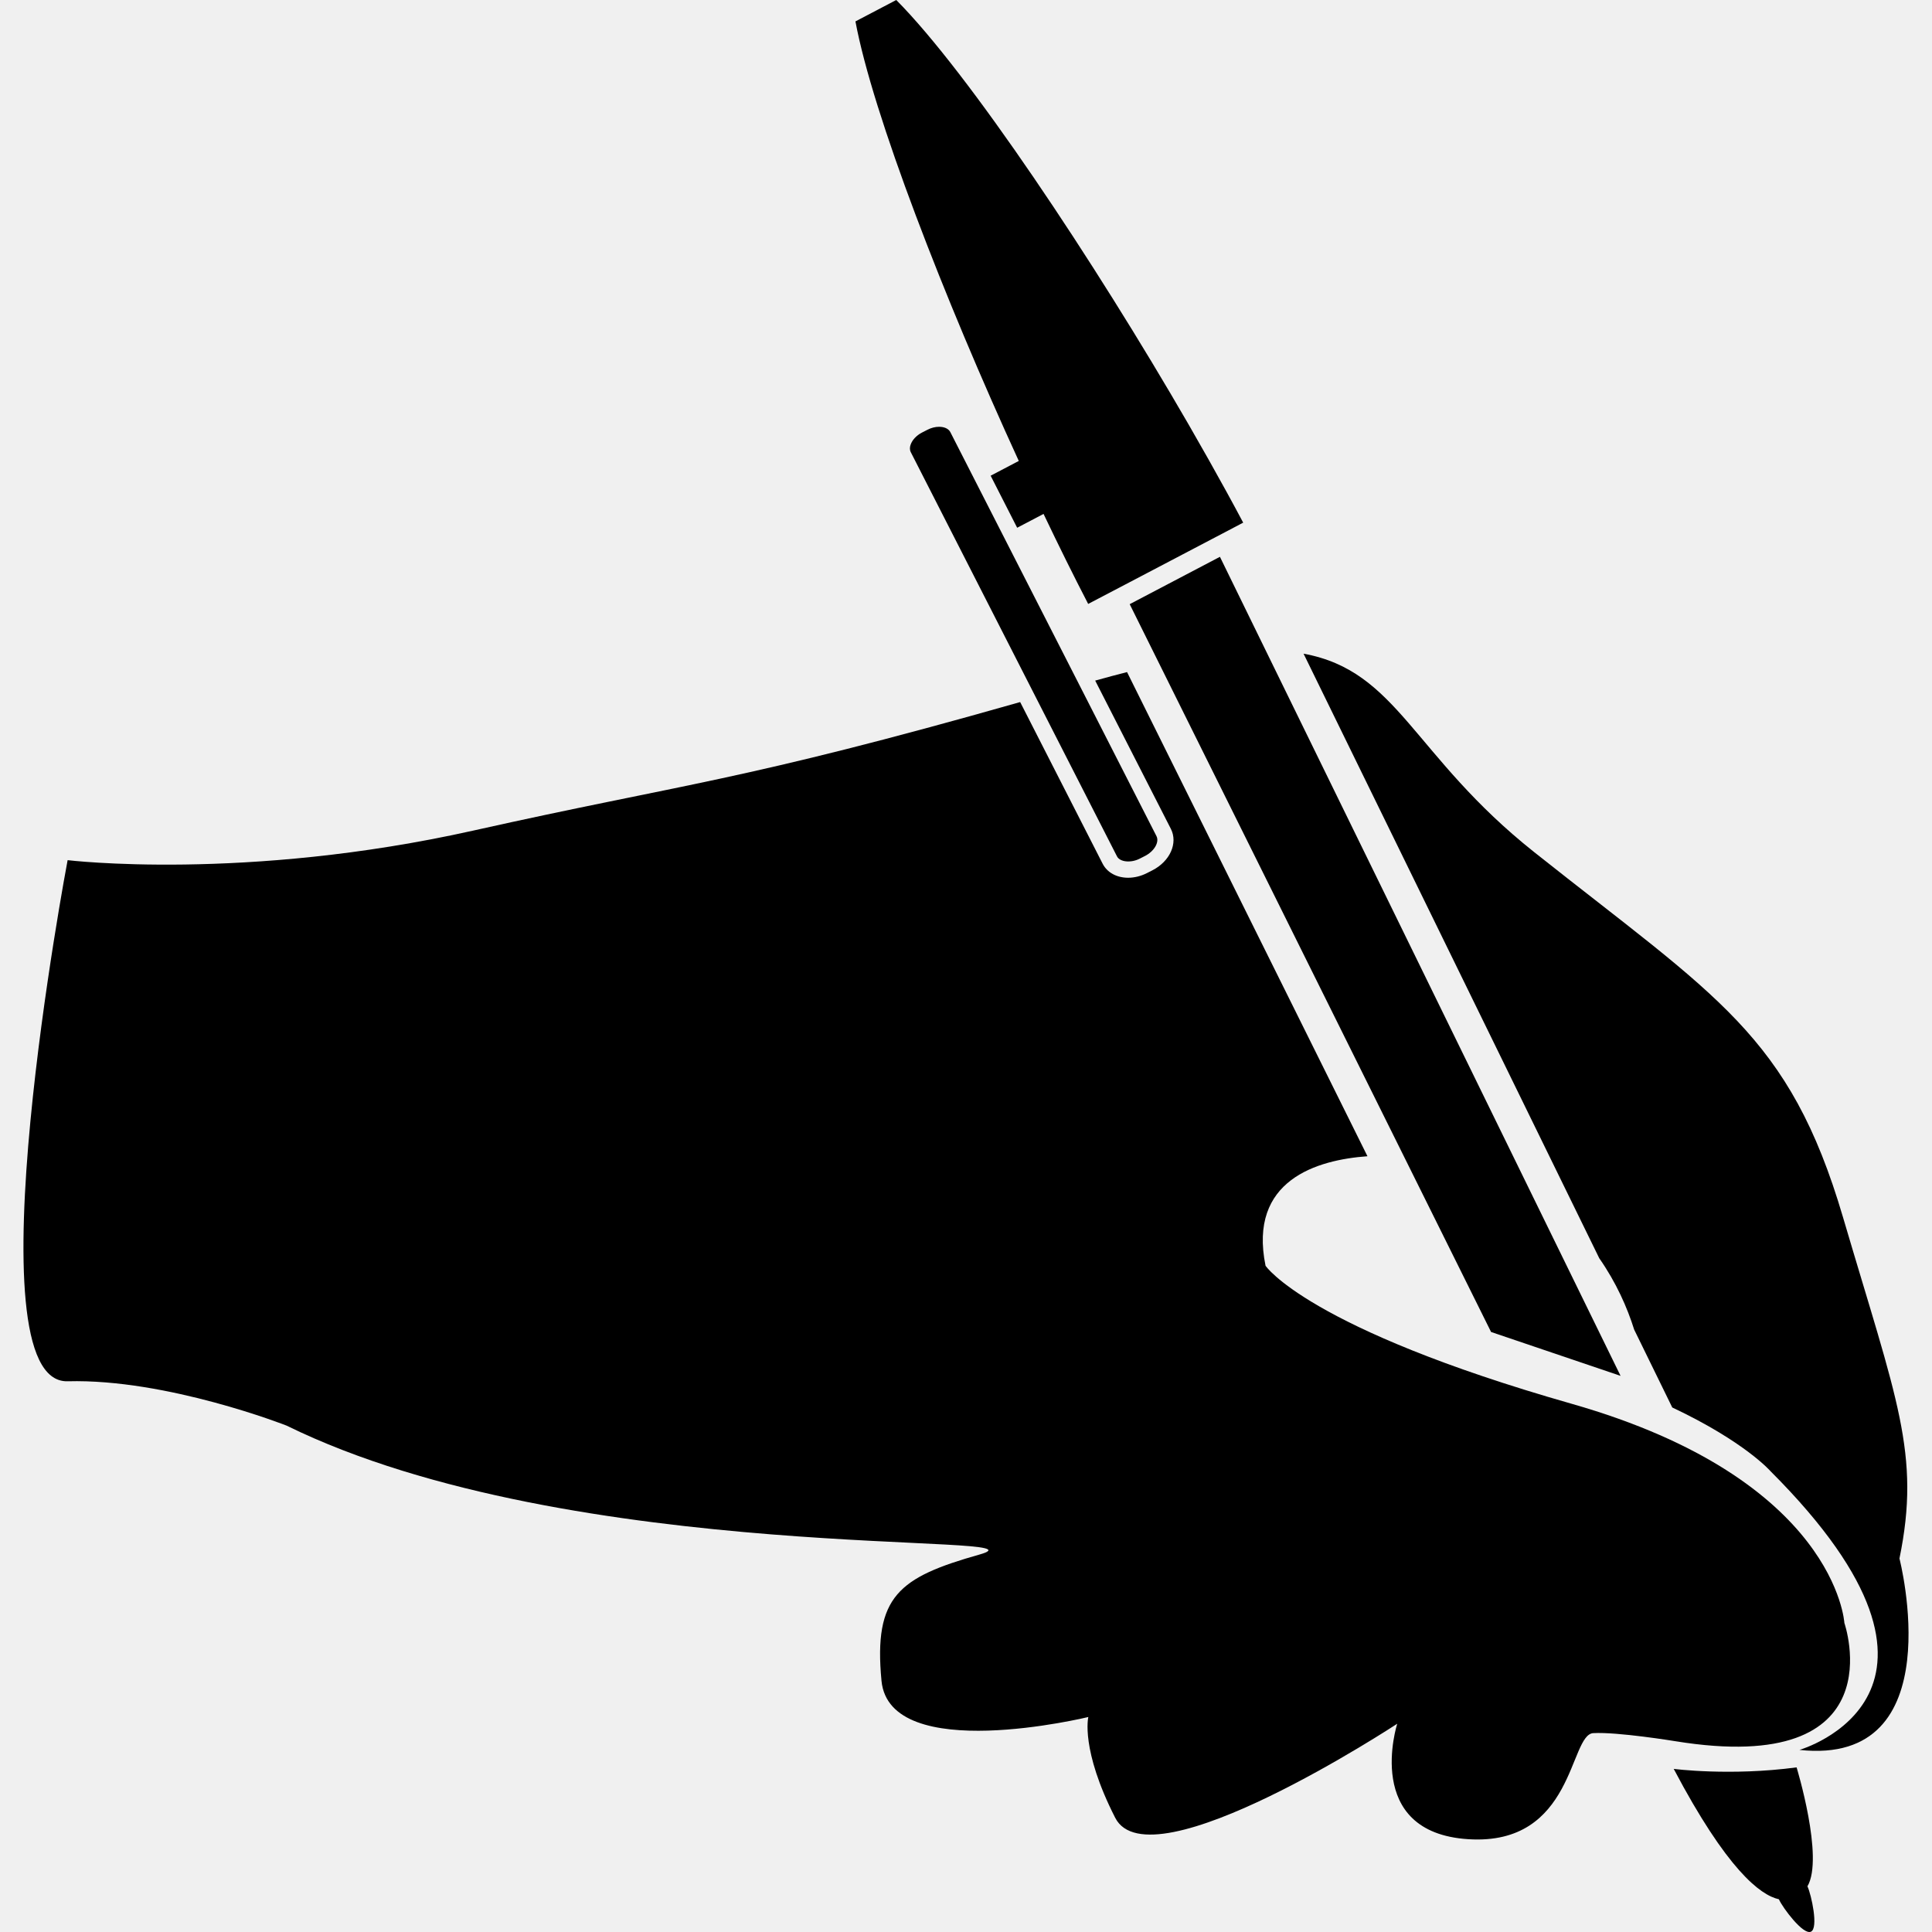
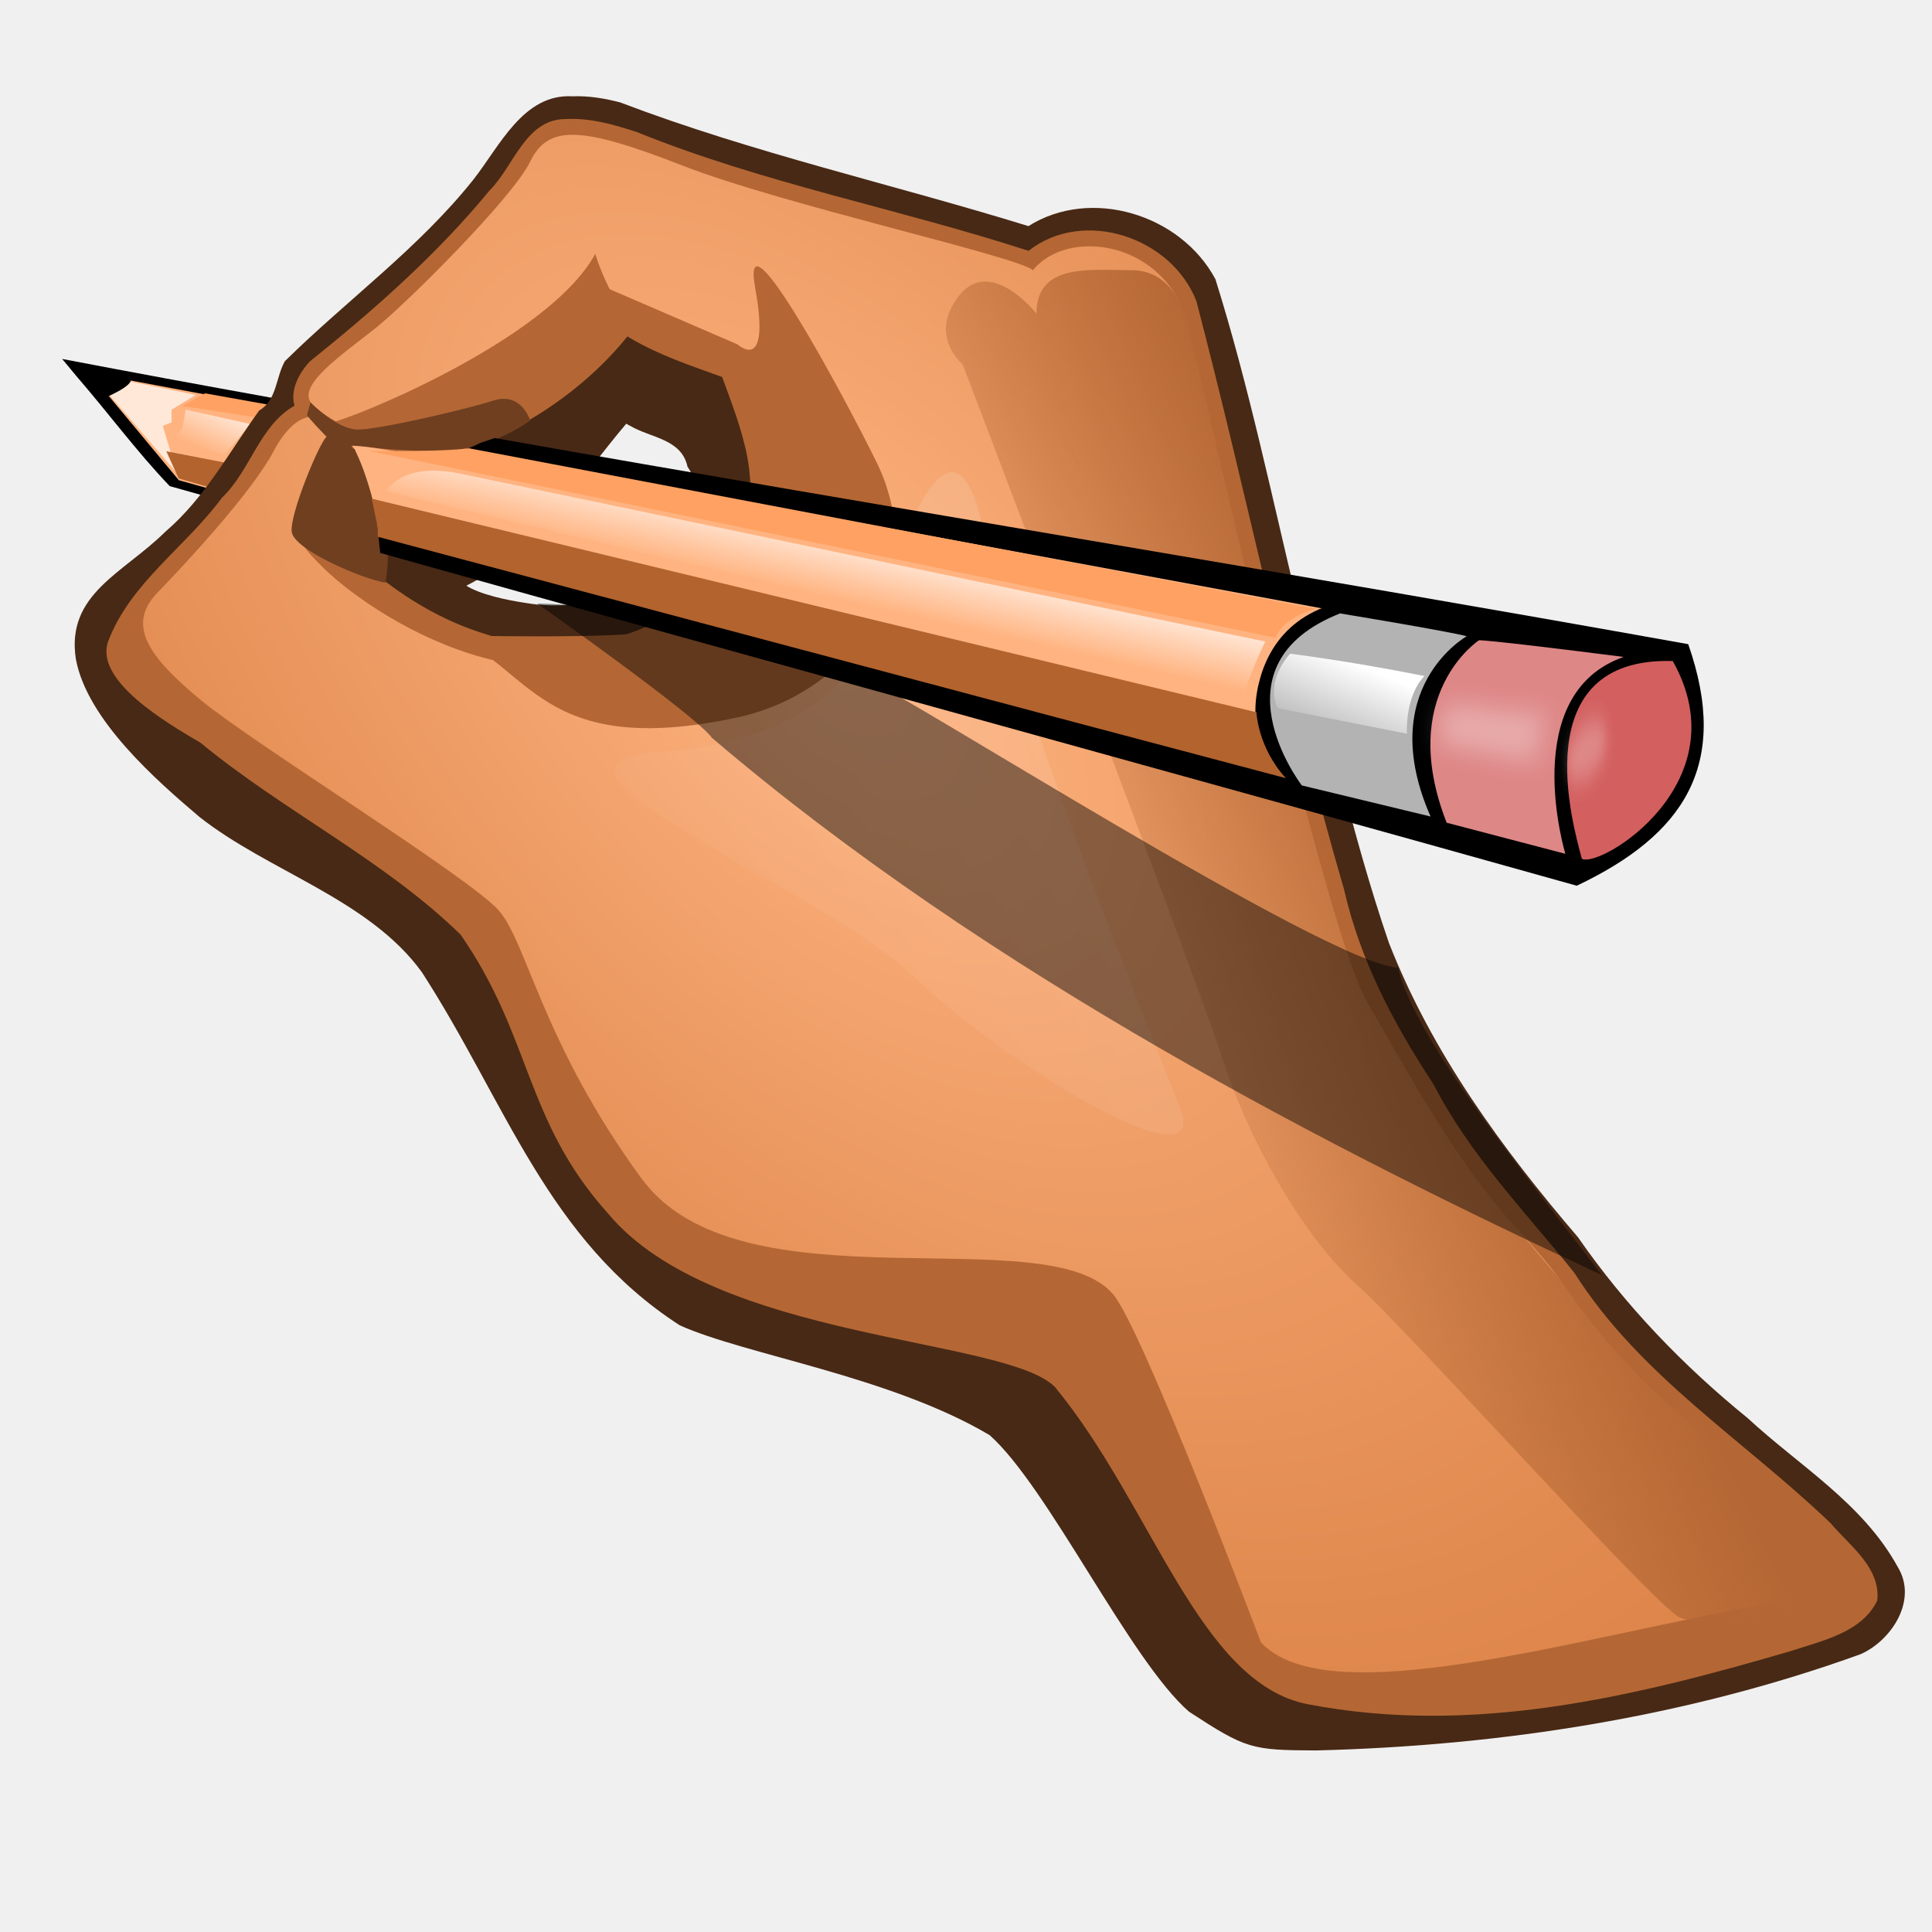
- <svg xmlns="http://www.w3.org/2000/svg" version="1.1" id="Capa_1" x="0px" y="0px" width="368.562px" height="368.562px" viewBox="0 0 368.562 368.562" style="enable-background:new 0 0 368.562 368.562;" xml:space="preserve">
-   <g>
-     <path d="M351.846,309.606c0,0-1.537-27.405-52.007-41.805c-50.471-14.394-58.415-26.337-58.415-26.337             c-3.339-16.369,9.848-20.2,19.443-20.891l-45.864-92.363c-1.934,0.493-3.963,1.033-6.077,1.625l14.436,28.283             c1.388,2.72-0.162,6.194-3.53,7.914l-1.015,0.517c-1.147,0.585-2.396,0.897-3.604,0.897c-2.197,0-4.017-1.003-4.87-2.687             l-15.729-30.829c-53.701,15.268-63.428,15.378-104.342,24.521c-43.553,9.734-77.372,5.639-77.372,5.639s-18.957,99.917,0,99.412             c18.957-0.517,41.764,8.455,41.764,8.455c54.83,26.901,147.573,20.236,132.201,24.596c-15.372,4.348-20.242,7.938-18.705,24.079             c1.537,16.141,39.458,6.918,39.458,6.918s-1.537,6.148,5.122,19.215s53.803-17.931,53.803-17.931s-6.659,20.753,13.577,22.026             c20.242,1.285,19.215-19.984,23.827-20.236c4.611-0.265,15.63,1.537,15.63,1.537C362.097,339.066,351.846,309.606,351.846,309.606z             " />
-     <path d="M362.354,297.31c4.102-19.984-0.511-30.229-10.761-65.068c-10.25-34.852-24.085-42.021-58.925-69.688             c-23.202-18.429-25.977-34.563-43.991-37.852l56.409,115.328c3.23,4.624,5.338,9.397,6.659,13.613l7.266,14.855             c13.896,6.558,18.753,12.166,18.753,12.166c42.532,42.526,5.513,53.16,5.513,53.16C372.599,337.024,362.354,297.31,362.354,297.31z             " />
-     <polygon points="267.773,220.508 284.448,254.099 309.152,262.47 292.291,228.002 241.454,124.08 232.723,106.222 215.508,115.256              221.2,126.722  " />
-     <path d="M213.855,111.929l17.24-9.041l2.756-1.444l2.744-1.444l0.564-0.297c-2.035-3.843-4.263-7.887-6.593-12.027             c-1.243-2.207-2.522-4.443-3.825-6.707C208.607,49.584,184.751,13.853,170.976,0l-7.785,4.083             c3.285,17.66,16.928,52.842,31.159,83.851l-1.654,0.868l-1.643,0.861l-2.071,1.087l5.059,9.926l1.741-0.91l1.646-0.862l1.646-0.868             c2.882,6.044,5.753,11.851,8.515,17.174l0.751-0.394l2.756-1.444L213.855,111.929z" />
-     <path d="M181.289,82.428c-0.327-0.637-1.126-1.009-2.141-1.009c-0.727,0-1.489,0.189-2.207,0.559l-1.009,0.516             c-1.102,0.558-1.931,1.45-2.233,2.387c-0.124,0.363-0.201,0.897,0.051,1.384l23.869,46.792l15.462,30.301             c0.541,1.084,2.618,1.324,4.342,0.444l1.015-0.517c1.76-0.904,2.763-2.633,2.18-3.777l-14.705-28.832L181.289,82.428z" />
-     <path d="M344.797,359.855c3.206-5.452-2.066-22.698-2.066-22.698c-12.664,1.693-23.442,0.288-23.442,0.288             c10.118,19.186,16.495,24.085,20.062,24.872l0.048,0.096c0.679,1.501,4.563,6.773,6.064,6.089s0.061-7.073-0.63-8.575             L344.797,359.855z" />
+ <svg xmlns="http://www.w3.org/2000/svg" xmlns:xlink="http://www.w3.org/1999/xlink" width="300" height="300" id="svg2" version="1.1">
+   <defs id="defs4">
+     <linearGradient id="linearGradient4304">
+       <stop style="stop-color:#ffffff;stop-opacity:1;" offset="0" id="stop4306" />
+       <stop style="stop-color:#ffffff;stop-opacity:0;" offset="1" id="stop4308" />
+     </linearGradient>
+     <linearGradient id="linearGradient4282">
+       <stop style="stop-color:#ffffff;stop-opacity:1;" offset="0" id="stop4284" />
+       <stop style="stop-color:#ffffff;stop-opacity:0;" offset="1" id="stop4286" />
+     </linearGradient>
+     <linearGradient id="linearGradient4272">
+       <stop style="stop-color:#ffffff;stop-opacity:1;" offset="0" id="stop4274" />
+       <stop style="stop-color:#ffffff;stop-opacity:0;" offset="1" id="stop4276" />
+     </linearGradient>
+     <linearGradient id="linearGradient3920">
+       <stop style="stop-color:#ffffff;stop-opacity:0.396" offset="0" id="stop3922" />
+       <stop style="stop-color:#ffffff;stop-opacity:0;" offset="1" id="stop3924" />
+     </linearGradient>
+     <linearGradient id="linearGradient3908">
+       <stop style="stop-color:#b46734;stop-opacity:1;" offset="0" id="stop3910" />
+       <stop style="stop-color:#b46734;stop-opacity:0;" offset="1" id="stop3912" />
+     </linearGradient>
+     <linearGradient id="linearGradient3848">
+       <stop style="stop-color:#ffb481;stop-opacity:1;" offset="0" id="stop3850" />
+       <stop style="stop-color:#da8044;stop-opacity:1;" offset="1" id="stop3852" />
+     </linearGradient>
+     <radialGradient xlink:href="#linearGradient3848" id="radialGradient3854" cx="399.118" cy="310.907" fx="399.118" fy="310.907" r="224.763" gradientTransform="matrix(0.6604697,0.7256438,-0.3941848,0.3807567,-11.88722,158.9212)" gradientUnits="userSpaceOnUse" />
+     <linearGradient xlink:href="#linearGradient3908" id="linearGradient3914" x1="579.899" y1="418.873" x2="487.477" y2="462.365" gradientUnits="userSpaceOnUse" gradientTransform="matrix(0.6025115,0,0,0.6206894,-115.8394,356.6334)" />
+     <linearGradient xlink:href="#linearGradient3920" id="linearGradient3926" x1="585.335" y1="233.124" x2="346.127" y2="423.403" gradientUnits="userSpaceOnUse" gradientTransform="matrix(0.6025115,0,0,0.6206894,-115.8394,356.6334)" />
+     <filter id="filter4238" x="-0.247" width="1.494" y="-0.471" height="1.943" color-interpolation-filters="sRGB">
+       <feGaussianBlur stdDeviation="2.936" id="feGaussianBlur4240" />
+     </filter>
+     <filter id="filter4260" x="-0.556" width="2.113" y="-0.39" height="1.779" color-interpolation-filters="sRGB">
+       <feGaussianBlur stdDeviation="2.479" id="feGaussianBlur4262" />
+     </filter>
+     <linearGradient xlink:href="#linearGradient4272" id="linearGradient4278" x1="545.92" y1="342.308" x2="537.765" y2="362.695" gradientUnits="userSpaceOnUse" gradientTransform="matrix(0.6025115,0,0,0.6206894,-115.8394,356.6334)" />
+     <linearGradient xlink:href="#linearGradient4282" id="linearGradient4288" x1="425.748" y1="307.217" x2="421.263" y2="327.72" gradientUnits="userSpaceOnUse" gradientTransform="matrix(0.6025115,0,0,0.6206894,-115.8394,356.6334)" />
+     <linearGradient xlink:href="#linearGradient4304" id="linearGradient4310" x1="252.8" y1="272.539" x2="246.004" y2="287.943" gradientUnits="userSpaceOnUse" gradientTransform="matrix(0.6025115,0,0,0.6206894,-115.8394,356.6334)" />
+   </defs>
+   <g id="layer1" transform="translate(0,-752.3622)" style="display:inline" />
+   <g id="layer4" transform="translate(0,-465)">
+     <path style="fill:#000000;fill-opacity:1;stroke:none;display:inline" d="m 11.857,523.396 c 4.877,5.624 9.422,11.79 14.498,17.088 10.218,2.861 20.431,5.744 30.653,8.593 1.049,-3.916 1.553,-8.435 -0.527,-12.104 6.291,0.453 12.225,-2.001 17.887,-4.5 -21.594,-3.781 -43.177,-7.619 -64.714,-11.735 0.734,0.885 1.469,1.77 2.203,2.655 z" id="path4290" />
+     <path style="fill:#ffb380;fill-opacity:1;stroke:none;display:inline" d="m 13.87,522.862 13.895,16.701 29.448,8.263 c 0.142,-0.588 0.275,-1.202 0.377,-1.86 0.49,-3.192 0.312,-7.01 -2.241,-9.64 l -0.64,-0.659 0.904,0.151 c 5.12,0.785 10.036,-0.402 14.065,-1.981 0.485,-0.202 0.955,-0.402 1.412,-0.578 -8.294,-1.463 -31.745,-5.606 -31.745,-5.606 l -25.475,-4.771 z" id="path3880" />
+     <path style="fill:#ffe8d8;fill-opacity:1;stroke:none" d="m 27.467,538.45 -2.184,-7.311 1.365,-0.563 0,-1.966 3.736,-2.282 -16.292,-3.343 z" id="path4294" />
+     <path style="fill:#000000;stroke:none" d="m 16.569,526.64 c 0,0 6.563,-2.785 2.316,-3.379 -4.246,-0.593 -6.563,-1.191 -6.563,-1.191 z" id="path4296" />
+     <path style="fill:#b2632e;fill-opacity:1;stroke:none" d="m 38.932,537.606 -13.102,-2.529 1.911,4.218 8.735,2.529 z" id="path4298" />
+     <path style="fill:#ffa162;fill-opacity:1;stroke:none" d="m 41.116,530.014 -12.829,-1.971 3.549,-1.966 12.556,2.247 z" id="path4300" />
+     <path style="fill:url(#linearGradient4310);fill-opacity:1;stroke:none" d="m 28.832,528.608 10.1,2.247 -4.094,4.781 -8.462,-2.252 1.911,-1.689 z" id="path4302" />
+   </g>
+   <g id="layer2" style="display:inline" transform="translate(0,-465)">
+     <path style="fill:#482915;fill-opacity:1;stroke:none" d="m 88.883,479.957 c -7.627,-0.453 -11.326,7.802 -15.375,12.928 -8.45,10.632 -19.638,18.702 -29.267,28.193 -1.45,2.549 -1.222,6.055 -3.992,7.662 -4.646,6.44 -8.488,13.631 -14.603,18.852 -6.504,6.436 -15.426,9.635 -13.867,19.745 1.744,9.471 12.608,18.925 19.172,24.501 10.738,8.493 26.352,12.779 34.56,24.129 13.07,20.204 19.432,41.505 40.039,54.827 10.262,4.615 32.66,7.889 48.129,17.06 9.098,8.116 21.78,34.955 30.939,42.929 8.873,5.786 9.669,5.985 19.74,6.026 28.681,-0.724 57.485,-5.165 84.578,-14.957 4.776,-2.127 8.9,-8.376 5.743,-13.539 -5.424,-9.89 -15.304,-15.703 -23.323,-23.127 -9.956,-8.091 -18.951,-17.412 -26.312,-28.047 -11.754,-13.725 -22.711,-28.667 -29.388,-45.77 -5.831,-17.057 -9.672,-34.819 -14.095,-52.357 -4.088,-16.924 -7.63,-34.095 -12.83,-50.658 -5.415,-10.115 -19.381,-14.339 -29.034,-8.243 -21.03,-6.496 -42.721,-11.33 -63.377,-19.203 -2.422,-0.634 -4.926,-1.056 -7.437,-0.95 z m 8.944,51.148 c 3.176,1.905 7.994,2.016 8.927,6.357 1.991,2.961 2.676,7.089 0.036,9.917 -4.87,9.047 -15.539,12.913 -25.117,11.251 -3.079,-0.453 -7.103,-1.327 -9.264,-2.68 10.753,-5.401 17.197,-16.149 24.835,-25.157 l 0.535,0.302 0.048,0.017 z" id="path3928" />
+     <path style="fill:#b46734;fill-opacity:1;stroke:none" d="m 87.772,483.487 c -6.193,0.043 -7.997,7.366 -11.746,11.08 -8.234,10.005 -17.9,18.52 -27.906,26.549 -1.667,1.79 -3.094,4.379 -2.391,6.886 -5.448,3.072 -6.821,10.066 -11.259,14.276 -5.58,7.609 -14.219,13.197 -17.68,22.325 -2.123,6.053 8.939,12.565 14.365,15.744 12.762,10.54 28.539,18.214 40.371,29.787 11.119,16.041 9.889,28.784 22.871,43.279 16.555,19.876 61.704,19.17 69.421,26.965 15.144,18.397 22.397,46.024 39.285,49.26 25.43,4.872 50.236,-1.011 75.076,-8.294 4.744,-1.569 10.944,-2.856 13.318,-7.814 0.588,-5.111 -4.391,-8.615 -7.255,-12.024 -13.412,-12.861 -29.616,-22.832 -39.789,-38.878 -7.656,-9.532 -16.211,-18.268 -21.868,-29.283 -6.098,-9.25 -11.364,-19.165 -13.859,-30.152 -8.782,-30.112 -15.006,-61.057 -22.95,-91.426 -3.877,-9.982 -17.587,-14.506 -26.059,-7.817 -20.153,-6.544 -41.065,-10.451 -60.752,-18.414 -3.605,-1.187 -7.347,-2.272 -11.192,-2.046 z m 10.073,34.002 c 4.453,2.65 9.431,4.288 14.291,6.052 2.856,7.862 6.712,16.986 2.542,25.099 -6.757,14.47 -25.027,19.642 -39.107,14.877 -6.001,-1.8 -11.552,-4.927 -16.475,-8.806 2.99e-4,-6.716 -0.735,-13.513 -3.088,-19.804 7.449,2.856 15.773,1.222 22.5,-2.675 7.179,-3.615 13.793,-8.647 18.923,-14.994 z" id="path3838" />
+     <path id="path3842" d="m 195.788,719.998 c 0,0 -18.304,-48.445 -22.896,-53.965 -10.118,-12.162 -57.939,2.842 -73.225,-17.97 -15.284,-20.81 -17.807,-36.578 -22.175,-41.64 -4.367,-5.061 -38.029,-25.893 -46.218,-32.642 -8.189,-6.749 -11.722,-11.711 -6.809,-16.772 4.913,-5.062 14.74,-15.747 18.016,-21.934 3.276,-6.186 8.189,-8.436 11.465,1.126 3.276,9.561 -6.499,13.103 -6.499,13.103 0,3.862 27.244,25.828 47.99,17.267 19.913,-8.218 26.205,-22.496 22.383,-33.744 -3.822,-11.248 -3.822,-11.248 -3.822,-11.248 0,0 -15.286,-5.062 -16.924,-7.874 -9.281,12.935 -25.659,20.246 -32.21,20.246 -6.551,0 -13.648,-3.373 -16.378,-6.186 -2.73,-2.81 4.913,-7.874 9.827,-11.811 4.913,-3.937 21.291,-20.246 24.021,-25.87 2.73,-5.624 7.643,-5.624 23.475,0.563 15.832,6.186 51.863,14.06 54.593,16.309 5.459,-6.749 20.745,-4.5 24.021,8.436 3.276,12.935 21.291,93.921 27.842,105.169 6.551,11.248 13.648,24.746 23.475,35.431 9.827,10.686 6.551,9.561 17.47,21.371 10.919,11.811 33.302,25.871 36.031,34.869 -26.752,1.121 -81.137,21.369 -93.454,7.764 z" style="fill:url(#radialGradient3854);fill-opacity:1;stroke:none" />
+     <path style="fill:#b46734;fill-opacity:1;stroke:none" d="m 57.767,555.603 c 0,0 -8.488,0.196 -12.157,-8.773 3.549,-10.686 5.879,-16.535 7.517,-13.441 1.638,3.092 6.278,17.153 4.64,22.215 z" id="path3900" />
+     <path style="fill:#b46734;fill-opacity:1;stroke:none" d="m 97.346,514.548 c 0,0 -3.276,-4.781 -4.913,-10.123 -7.37,13.498 -38.488,25.87 -40.945,26.151 10.646,4.5 6.551,4.5 14.74,3.655 6.983,-0.719 19.654,-4.781 31.118,-19.684 z" id="path3902" />
+     <path style="fill:#b46734;fill-opacity:1;stroke:none" d="m 114.488,576.402 c 18.168,-3.917 30.346,-21.881 21.62,-39.641 -4.992,-10.16 -21.291,-40.493 -18.835,-26.995 2.457,13.498 -2.73,8.717 -2.73,8.717 l -20.199,-8.717 c 0,0 1.092,6.186 4.913,7.592 3.822,1.408 14.467,4.5 14.467,4.5 0,0 6.005,14.341 4.367,19.403 -1.638,5.062 -12.01,20.246 -16.378,21.653 -4.367,1.408 -31.911,0.739 -31.911,0.739 12.509,4.394 13.898,19.385 44.685,12.749 z" id="path3904" />
+     <path style="fill:url(#linearGradient3914);fill-opacity:1;stroke:none" d="m 160.947,513.704 c 0,0 -7.097,-8.999 -12.01,-2.81 -4.913,6.186 0.546,10.686 0.546,10.686 0,0 36.031,94.483 40.399,107.981 4.367,13.498 13.102,28.12 20.745,34.869 7.643,6.748 46.404,50.053 50.226,51.741 3.821,1.689 29.658,0.538 28.934,-3.937 -1.092,-6.749 -24.294,-24.746 -30.299,-30.37 -6.005,-5.624 -21.564,-21.934 -31.391,-35.994 -9.827,-14.06 -17.743,-28.963 -19.926,-38.524 -2.184,-9.561 -21.564,-83.517 -22.656,-88.578 -1.092,-5.062 -3.276,-11.811 -9.827,-11.811 -6.551,0 -14.74,-1.121 -14.74,6.749 z" id="path3906" />
+     <path style="opacity:0.612;fill:url(#linearGradient3926);fill-opacity:1;stroke:none" d="m 102.533,581.754 c 0,0 26.751,-0.563 32.756,-19.122 6.005,-18.559 13.648,-37.119 18.016,-12.373 4.367,24.746 25.659,75.362 30.026,87.172 4.367,11.81 -26.751,-6.749 -41.491,-20.809 -14.74,-14.059 -64.966,-33.181 -39.307,-34.869 z" id="path3916" />
+     <path style="fill:#6f3f20;fill-opacity:1;stroke:none" d="m 54.491,534.231 c 0,0 7.507,9.715 5.35,21.245 -3.549,-0.563 -14.277,-5.118 -14.55,-7.931 -0.273,-2.81 4.327,-13.877 5.419,-14.721 -2.73,-2.81 -3.043,-3.373 -3.043,-3.373 l 0.546,-1.966 c 0,0 4.094,4.218 7.37,4.218 3.276,0 16.651,-3.092 21.018,-4.5 4.367,-1.408 5.732,3.092 5.732,3.092 0,0 -6.278,4.781 -14.467,4.781 -5.186,0 -13.375,-0.845 -13.375,-0.845 z" id="path4314" />
+     <path style="opacity:0.453;fill:#000000;stroke:none" d="m 83.417,93.719 c 0,0 24.623,17.337 27.136,20.854 43.13,36.818 97.055,64.325 138.191,83.417 -9.606,-12.621 -29.155,-36.441 -31.658,-47.739 -11.055,-0.503 -78.392,-43.719 -83.417,-45.226 -5.025,-1.508 -20.101,-8.04 -20.101,-8.04 0,0 -18.886,-2.162 -21.106,-2.513 -4.774,-0.754 -9.045,-0.754 -9.045,-0.754 z" id="path4362" transform="translate(0,465)" />
+   </g>
+   <g id="layer3" transform="translate(0,-465)">
+     <path style="fill:#000000;fill-opacity:1;stroke:none" d="m 74.568,533.782 c -5.974,3.132 -13.256,1.629 -19.718,0.885 3.309,4.555 3.571,10.974 4.199,16.196 62.318,17.483 123.469,34.203 185.79,51.672 16.582,-7.87 23.889,-18.705 17.308,-37.508 C 199.639,553.82 139.349,544.08 76.818,533.018 z" id="path3891" />
+     <path style="fill:#ffb380;stroke:none" d="m 72.311,535.075 c -6.169,1.765 -11.578,-0.593 -17.623,-0.875 1.681,2.398 4.412,11.466 3.959,13.881 l 184.517,48.156 c 0,0 25.037,-7.386 13.456,-27.27 C 234.667,564.975 117.278,543.015 72.311,535.076 z" id="path3857" />
+     <path style="fill:#000000;stroke:none" d="m 212.706,557.843 c -11.316,0.704 -15.781,7.177 -17.24,13.262 -1.775,7.405 1.154,12.266 5.233,17.559 l 43.878,12.157 c 0,0 27.383,-14.642 15.802,-34.526 -6.808,-1.237 -24.629,-4.364 -47.673,-8.452 z" id="path3865" />
+     <path style="fill:#d35f5f;stroke:none" d="m 245.632,598.349 c 2.844,1.551 24.755,-11.801 14.113,-30.703 -23.071,-0.708 -15.48,25.67 -14.113,30.703 z" id="path3859" />
+     <path style="fill:#de8787;stroke:none" d="m 224.636,592.752 18.43,4.826 c 0,0 -7.497,-24.779 9.059,-30.571 -22.803,-2.896 -22.491,-2.574 -22.491,-2.574 0,0 -12.807,8.367 -4.998,28.319 z" id="path3861" />
+     <path style="fill:#b3b3b3;stroke:none" d="m 222.137,591.787 -19.992,-4.826 c 0,0 -14.369,-18.665 5.935,-26.71 17.493,2.896 19.68,3.539 19.68,3.539 0,0 -14.369,8.045 -5.623,27.996 z" id="path3863" />
+     <path style="fill:#b2632e;fill-opacity:1;stroke:none" d="m 57.717,542.434 137.384,33.168 c 0,0 0.196,5.449 4.564,10.23 -25.659,-6.749 -140.983,-37.472 -140.983,-37.472 0.044,-1.679 -0.57,-3.952 -0.965,-5.926 z" id="path3885" />
+     <path style="fill:#ffa162;fill-opacity:1;stroke:none" d="M 204.379,559.553 72.846,534.612 c 0,0 -3.857,0.578 -15.628,0.402 14.194,2.81 140.853,29.015 140.853,29.015 0,0 0.849,-3.082 6.309,-4.485 z" id="path3887" />
+     <path style="fill:url(#linearGradient4278);fill-opacity:1;stroke:none" d="m 198.39,574.959 20.074,3.977 c 0,0 -0.359,-5.78 2.73,-8.962 -11.967,-2.388 -20.873,-3.464 -20.873,-3.464 0,0 -3.954,4.143 -1.93,8.448 z" id="path3898" />
+     <path style="opacity:0.29;fill:#ffffff;stroke:none;filter:url(#filter4238)" d="m 433.792,227.843 24.011,4.304 c 0,0 -0.453,-9.514 3.171,-12.232 -14.724,-0.906 -26.05,-2.718 -26.05,-2.718 0,0 -4.757,6.343 -1.133,10.647 z" id="path3934" transform="matrix(0.6025115,0,0,0.6206894,-37.08904,439.3504)" />
+     <path style="opacity:0.265;fill:#ffffff;fill-opacity:1;stroke:none;filter:url(#filter4260)" id="path4020" d="m 615.716,358.313 a 4.485,8.169 0 1 1 -8.97,0 4.485,8.169 0 1 1 8.97,0 z" transform="matrix(0.5449618,0.2647292,-0.2569761,0.5614035,5.324057,218.6103)" />
+     <path style="fill:url(#linearGradient4288);fill-opacity:1;stroke:none" d="m 71.579,538.571 124.881,26.048 c 0,0 -3.088,6.363 -3.088,8.352 -8.493,-1.79 -133.374,-31.616 -133.374,-31.616 0,0 2.123,-4.771 11.581,-2.785 z" id="path4280" />
  </g>
</svg>
